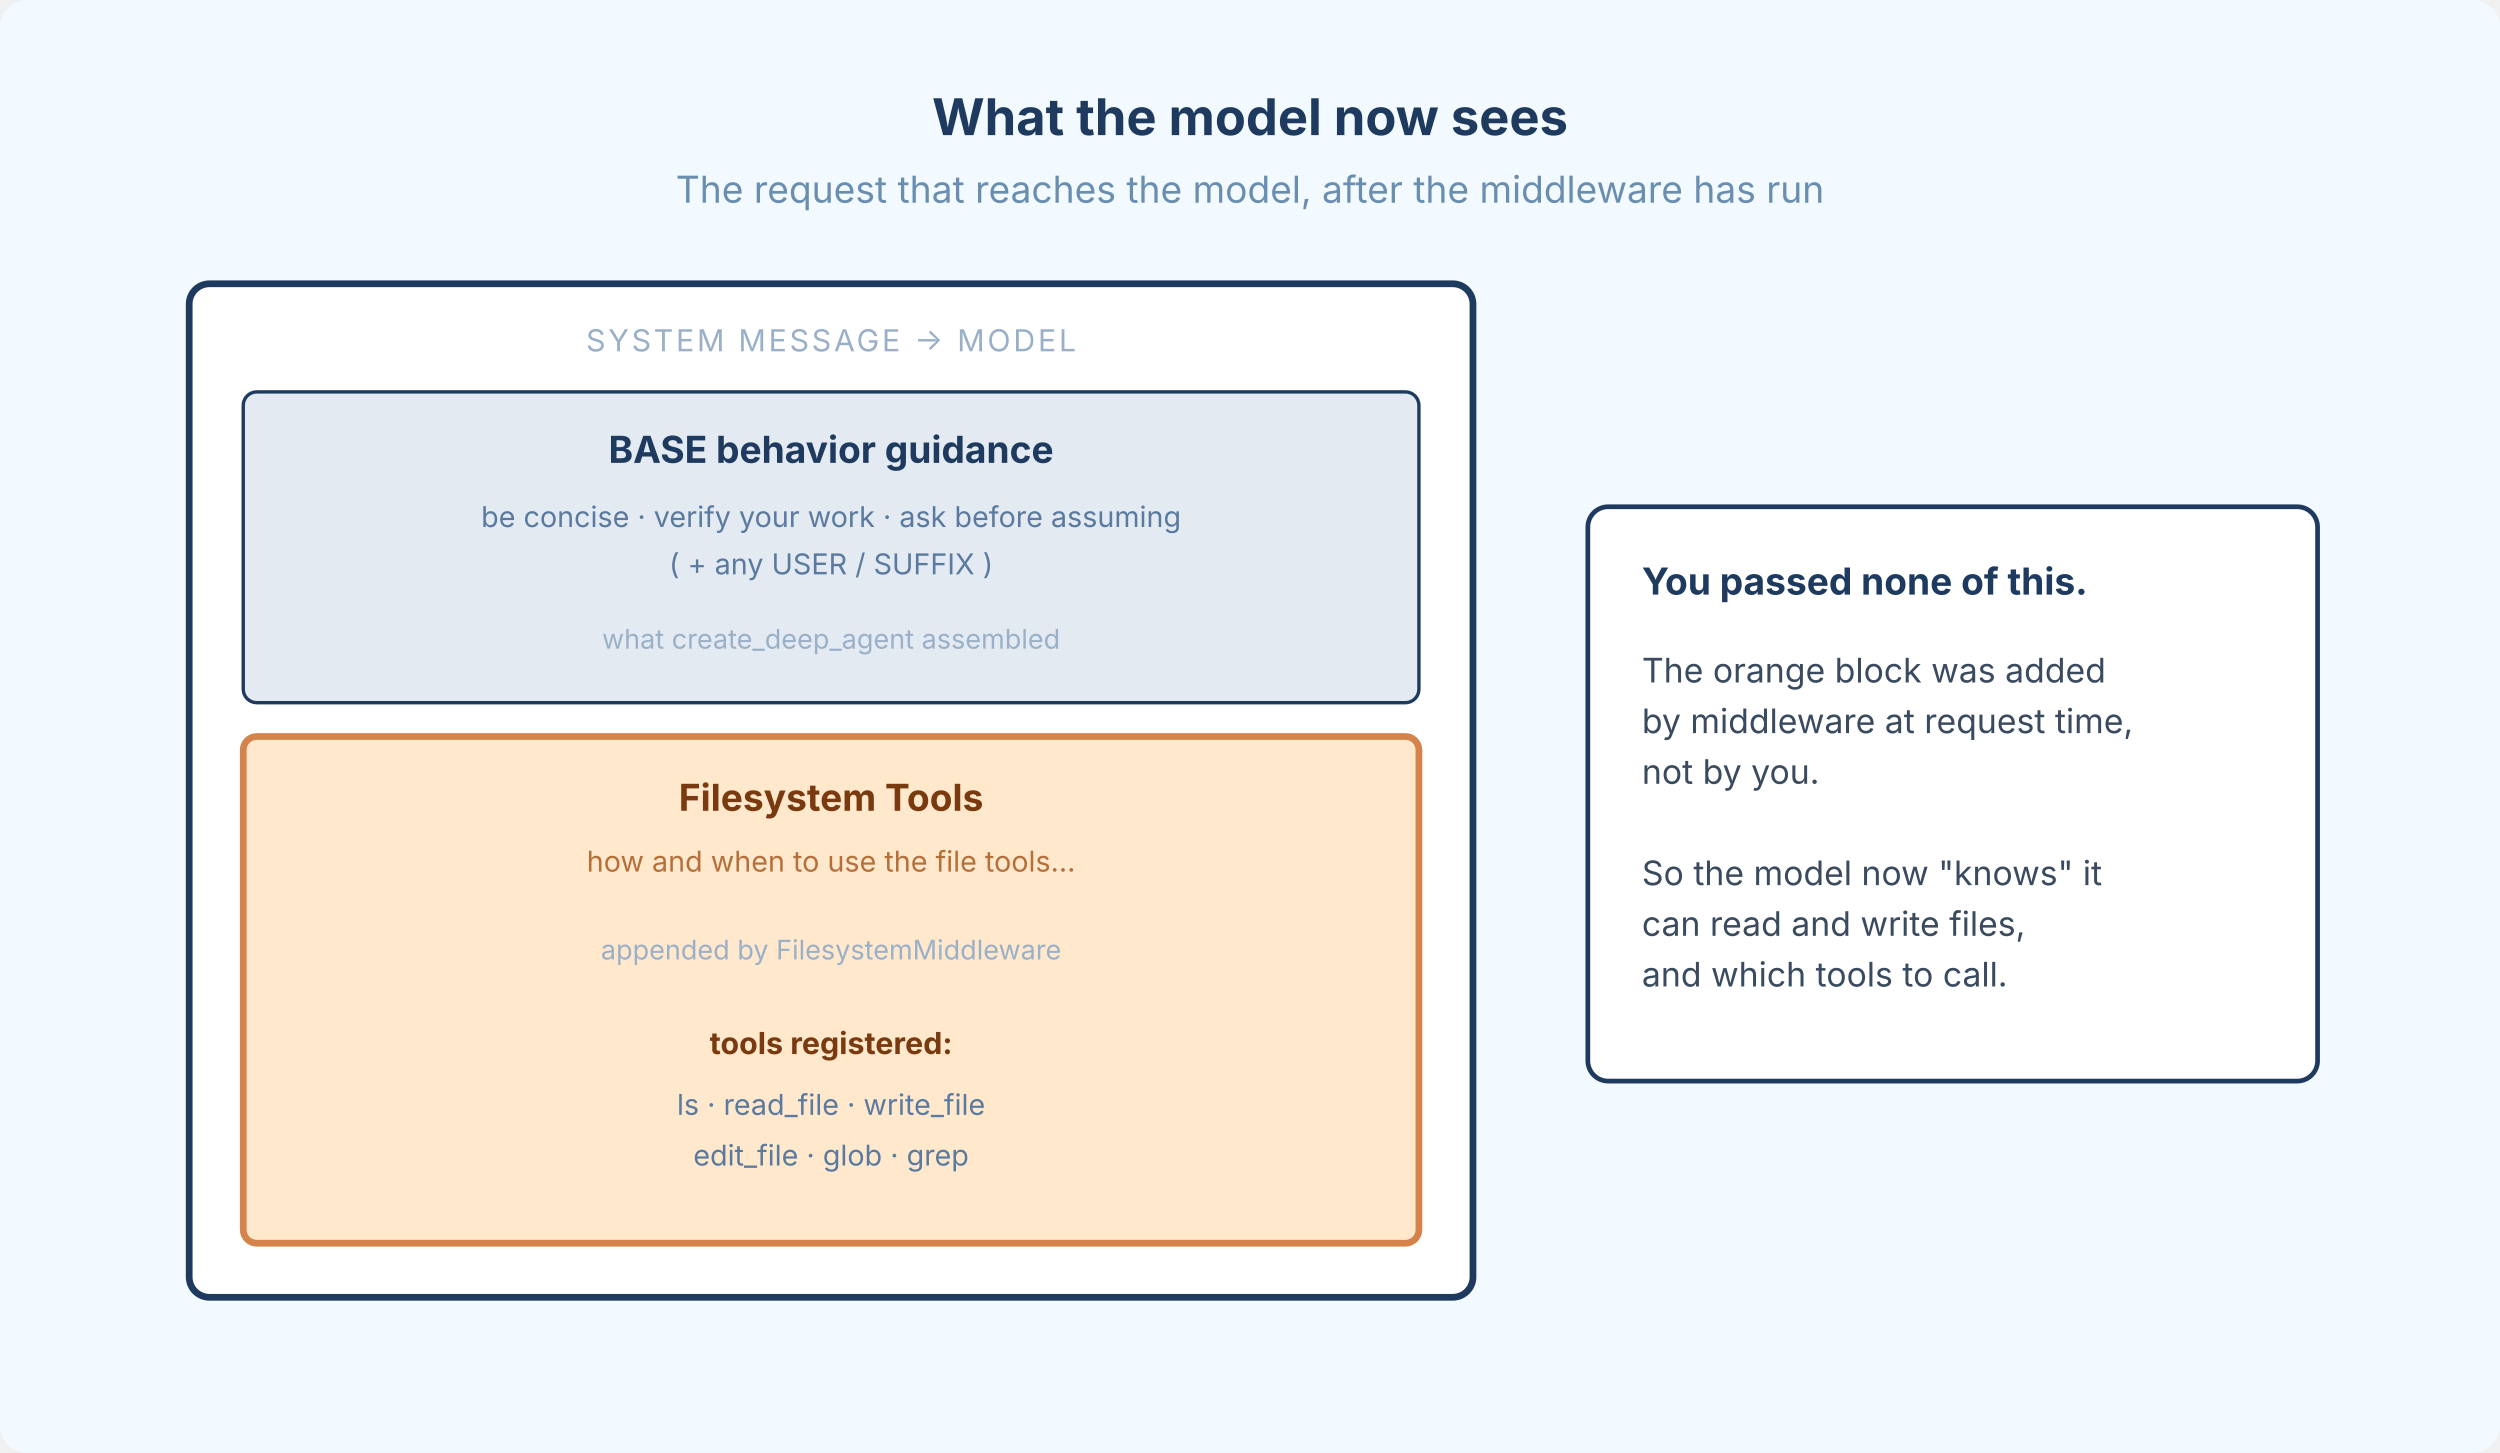
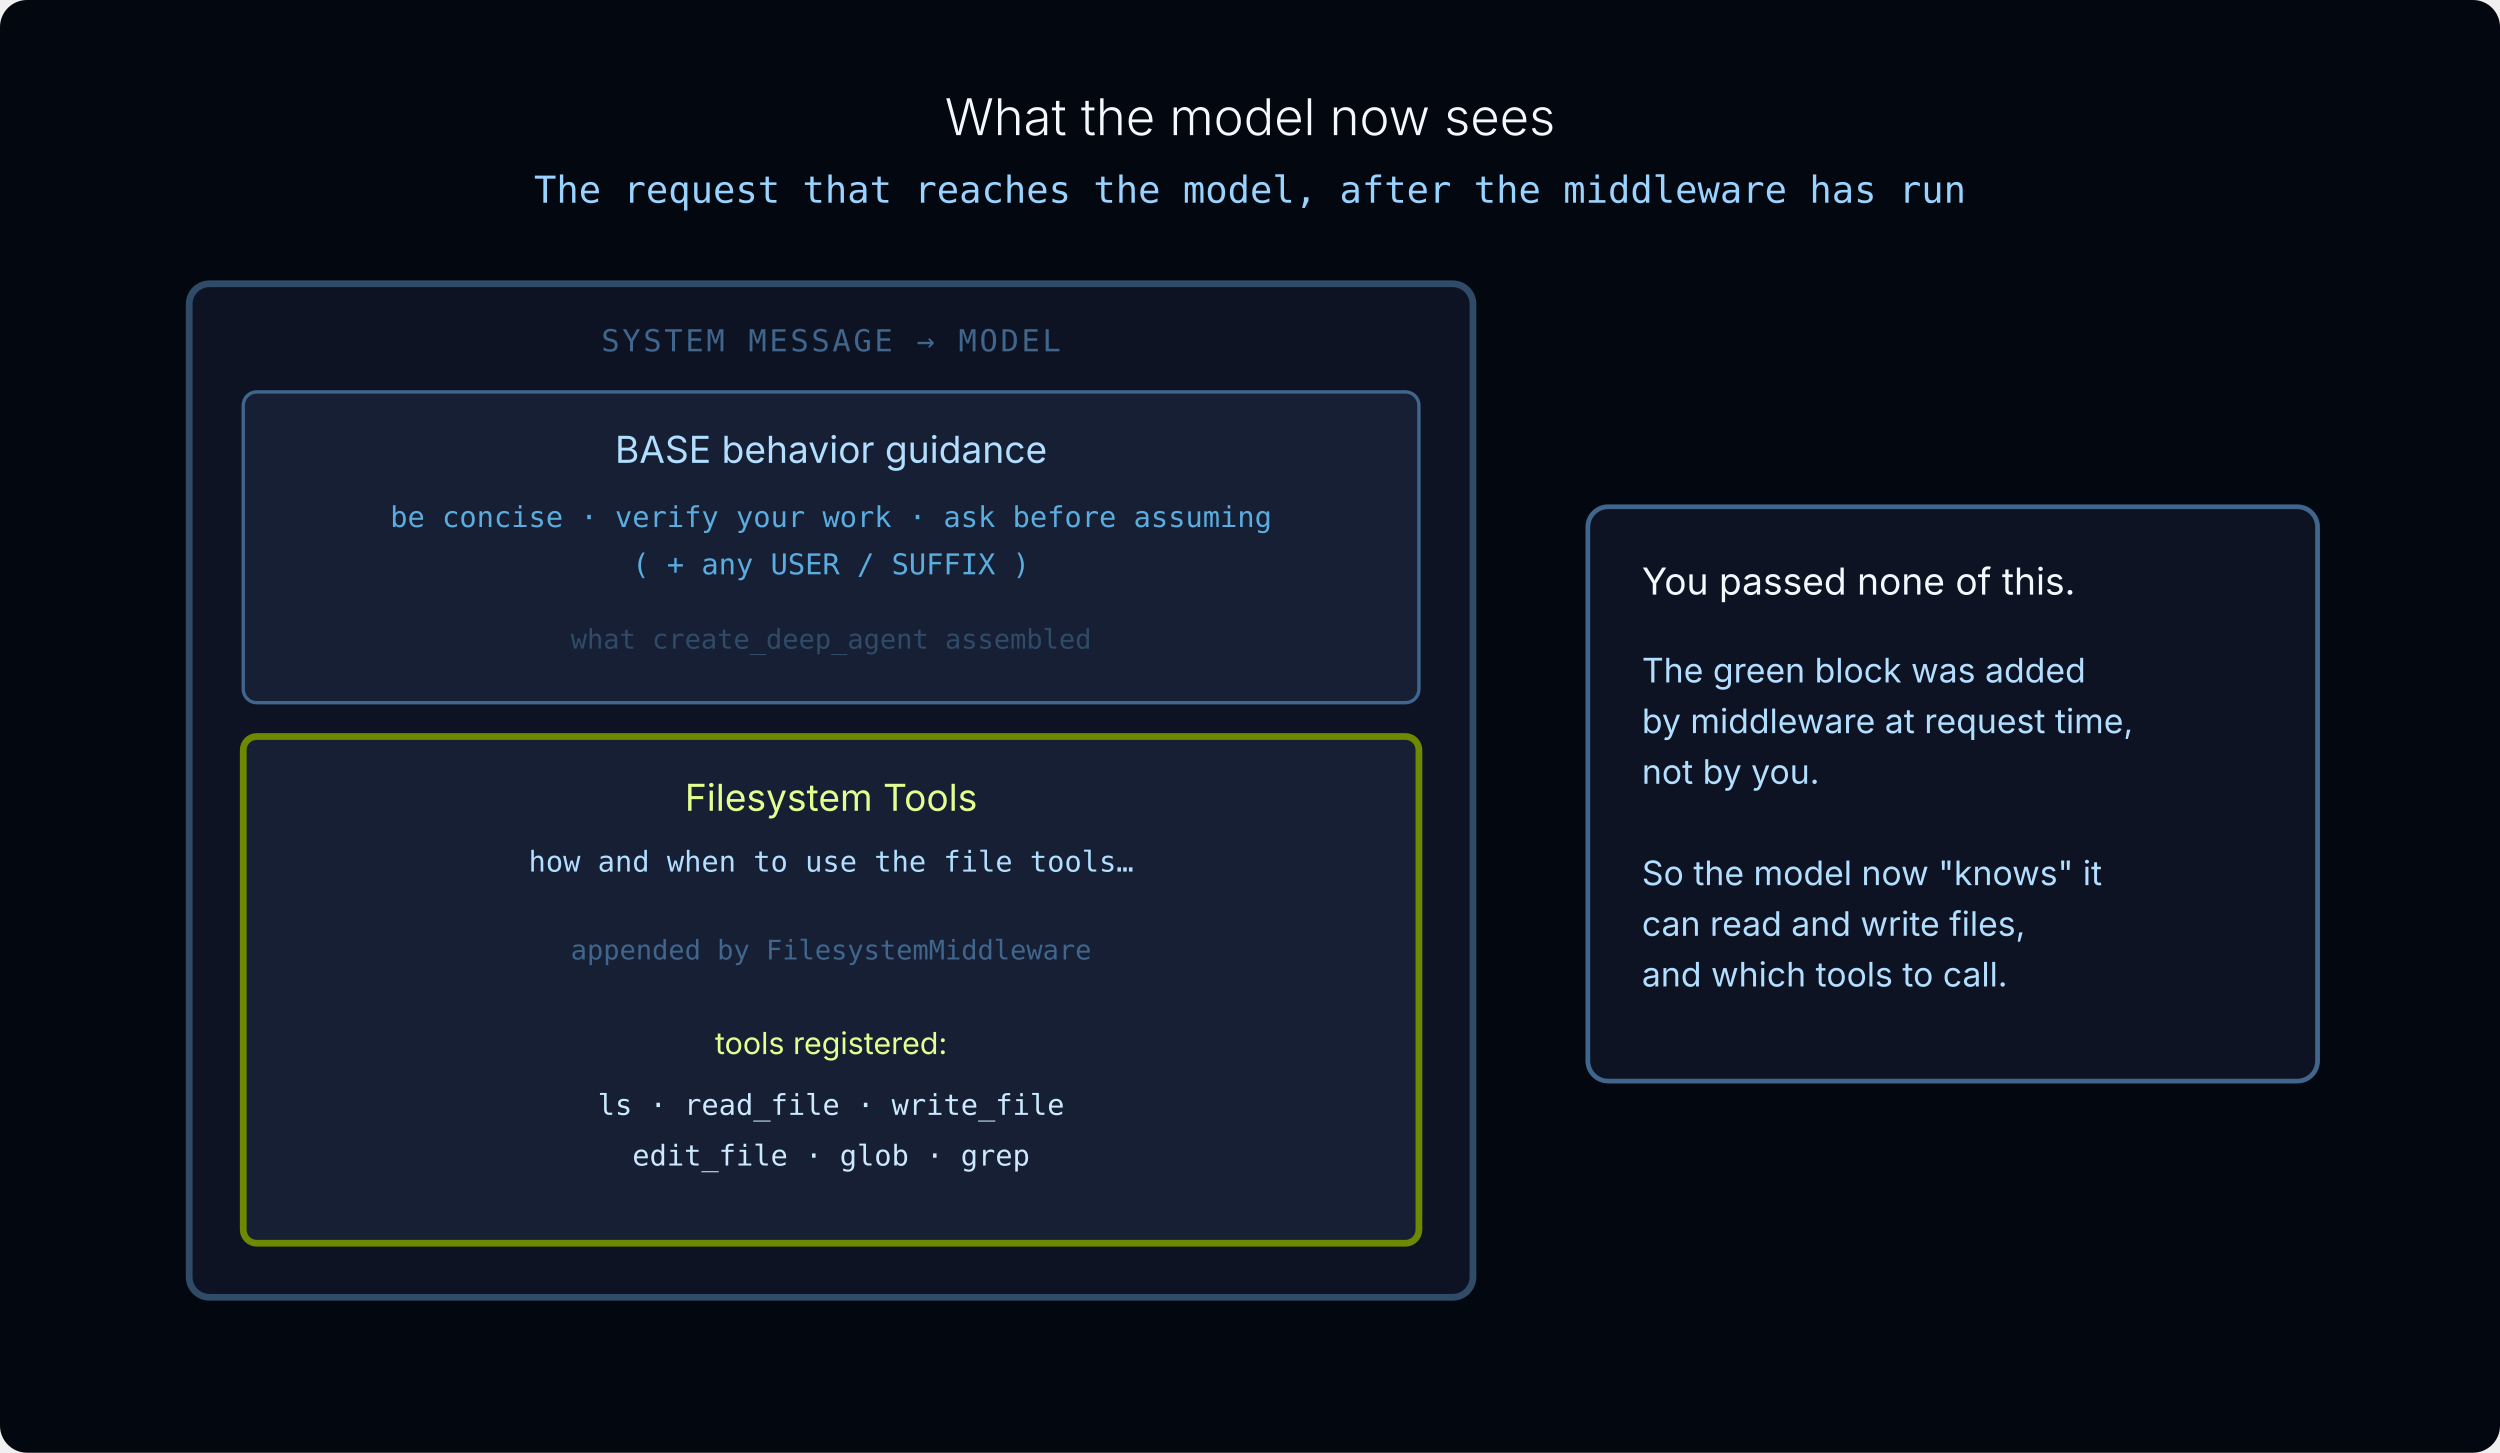
- <svg xmlns="http://www.w3.org/2000/svg" width="740" height="430" font-family="-apple-system, BlinkMacSystemFont, 'Segoe UI', sans-serif">
-   <rect width="740" height="430" fill="#F2FAFF" rx="8" />
-   <text x="370" y="40" text-anchor="middle" font-size="15" font-weight="700" fill="#1E3A5F">What the model now sees</text>
-   <text x="370" y="60" text-anchor="middle" font-size="11" fill="#6A8EB0">The request that reaches the model, after the middleware has run</text>
-   <rect x="56" y="84" width="380" height="300" rx="6" fill="white" stroke="#1E3A5F" stroke-width="2" />
-   <text x="246" y="104" text-anchor="middle" font-size="9" fill="#9AB0C8" letter-spacing="0.8">SYSTEM MESSAGE  →  MODEL</text>
-   <rect x="72" y="116" width="348" height="92" rx="4" fill="#E3EAF2" stroke="#1E3A5F" stroke-width="1" />
-   <text x="246" y="137" text-anchor="middle" font-size="11" font-weight="700" fill="#1E3A5F">BASE behavior guidance</text>
-   <text x="246" y="156" text-anchor="middle" font-size="8.5" fill="#5A7A9F">be concise · verify your work · ask before assuming</text>
-   <text x="246" y="170" text-anchor="middle" font-size="8.5" fill="#5A7A9F">( + any USER / SUFFIX )</text>
-   <text x="246" y="192" text-anchor="middle" font-size="8" fill="#9AB0C8">what create_deep_agent assembled</text>
-   <rect x="72" y="218" width="348" height="150" rx="4" fill="#FFE8CC" stroke="#D4834A" stroke-width="2" />
-   <text x="246" y="240" text-anchor="middle" font-size="11" font-weight="700" fill="#7A3A10">Filesystem Tools</text>
-   <text x="246" y="258" text-anchor="middle" font-size="8.5" fill="#B5703A">how and when to use the file tools…</text>
-   <text x="246" y="284" text-anchor="middle" font-size="8" fill="#9AB0C8">appended by FilesystemMiddleware</text>
-   <text x="246" y="312" text-anchor="middle" font-size="9" font-weight="700" fill="#7A3A10">tools registered:</text>
-   <text x="246" y="330" text-anchor="middle" font-size="8.5" fill="#5A7A9F">ls · read_file · write_file</text>
-   <text x="246" y="345" text-anchor="middle" font-size="8.5" fill="#5A7A9F">edit_file · glob · grep</text>
-   <rect x="470" y="150" width="216" height="170" rx="6" fill="white" stroke="#1E3A5F" stroke-width="1.4" />
-   <text x="486" y="176" font-size="11" font-weight="700" fill="#1E3A5F">You passed none of this.</text>
-   <text x="486" y="202" font-size="10" fill="#3A4A5F">The orange block was added</text>
-   <text x="486" y="217" font-size="10" fill="#3A4A5F">by middleware at request time,</text>
-   <text x="486" y="232" font-size="10" fill="#3A4A5F">not by you.</text>
-   <text x="486" y="262" font-size="10" fill="#3A4A5F">So the model now "knows" it</text>
-   <text x="486" y="277" font-size="10" fill="#3A4A5F">can read and write files,</text>
-   <text x="486" y="292" font-size="10" fill="#3A4A5F">and which tools to call.</text>
+ <svg xmlns="http://www.w3.org/2000/svg" width="740" height="430" font-family="'Inter', -apple-system, BlinkMacSystemFont, 'Segoe UI', sans-serif">
+   <rect width="740" height="430" fill="#030710" rx="8" />
+   <text x="370" y="40" text-anchor="middle" font-size="15" font-weight="300" fill="#F2FAFF">What the model now sees</text>
+   <text x="370" y="60" text-anchor="middle" font-size="11" fill="#99D3FF" font-family="'IBM Plex Mono', ui-monospace, SFMono-Regular, Menlo, Consolas, monospace">The request that reaches the model, after the middleware has run</text>
+   <rect x="56" y="84" width="380" height="300" rx="6" fill="#0D1322" stroke="#2F4B68" stroke-width="2" />
+   <text x="246" y="104" text-anchor="middle" font-size="9" fill="#40668D" letter-spacing="0.8" font-family="'IBM Plex Mono', ui-monospace, SFMono-Regular, Menlo, Consolas, monospace">SYSTEM MESSAGE  →  MODEL</text>
+   <rect x="72" y="116" width="348" height="92" rx="4" fill="#161F34" stroke="#40668D" stroke-width="1" />
+   <text x="246" y="137" text-anchor="middle" font-size="11" font-weight="400" fill="#B2DEFF">BASE behavior guidance</text>
+   <text x="246" y="156" text-anchor="middle" font-size="8.5" fill="#5BADDF" font-family="'IBM Plex Mono', ui-monospace, SFMono-Regular, Menlo, Consolas, monospace">be concise · verify your work · ask before assuming</text>
+   <text x="246" y="170" text-anchor="middle" font-size="8.5" fill="#5BADDF" font-family="'IBM Plex Mono', ui-monospace, SFMono-Regular, Menlo, Consolas, monospace">( + any USER / SUFFIX )</text>
+   <text x="246" y="192" text-anchor="middle" font-size="8" fill="#2F4B68" font-family="'IBM Plex Mono', ui-monospace, SFMono-Regular, Menlo, Consolas, monospace">what create_deep_agent assembled</text>
+   <rect x="72" y="218" width="348" height="150" rx="4" fill="#161F34" stroke="#6E8900" stroke-width="2" />
+   <text x="246" y="240" text-anchor="middle" font-size="11" font-weight="400" fill="#E3FF8F">Filesystem Tools</text>
+   <text x="246" y="258" text-anchor="middle" font-size="8.5" fill="#B2DEFF" font-family="'IBM Plex Mono', ui-monospace, SFMono-Regular, Menlo, Consolas, monospace">how and when to use the file tools…</text>
+   <text x="246" y="284" text-anchor="middle" font-size="8" fill="#40668D" font-family="'IBM Plex Mono', ui-monospace, SFMono-Regular, Menlo, Consolas, monospace">appended by FilesystemMiddleware</text>
+   <text x="246" y="312" text-anchor="middle" font-size="9" font-weight="400" fill="#E3FF8F">tools registered:</text>
+   <text x="246" y="330" text-anchor="middle" font-size="8.5" fill="#CCE9FF" font-family="'IBM Plex Mono', ui-monospace, SFMono-Regular, Menlo, Consolas, monospace">ls · read_file · write_file</text>
+   <text x="246" y="345" text-anchor="middle" font-size="8.5" fill="#CCE9FF" font-family="'IBM Plex Mono', ui-monospace, SFMono-Regular, Menlo, Consolas, monospace">edit_file · glob · grep</text>
+   <rect x="470" y="150" width="216" height="170" rx="6" fill="#0D1322" stroke="#40668D" stroke-width="1.4" />
+   <text x="486" y="176" font-size="11" font-weight="400" fill="#F2FAFF">You passed none of this.</text>
+   <text x="486" y="202" font-size="10" fill="#B2DEFF">The green block was added</text>
+   <text x="486" y="217" font-size="10" fill="#B2DEFF">by middleware at request time,</text>
+   <text x="486" y="232" font-size="10" fill="#B2DEFF">not by you.</text>
+   <text x="486" y="262" font-size="10" fill="#B2DEFF">So the model now "knows" it</text>
+   <text x="486" y="277" font-size="10" fill="#B2DEFF">can read and write files,</text>
+   <text x="486" y="292" font-size="10" fill="#B2DEFF">and which tools to call.</text>
</svg>
